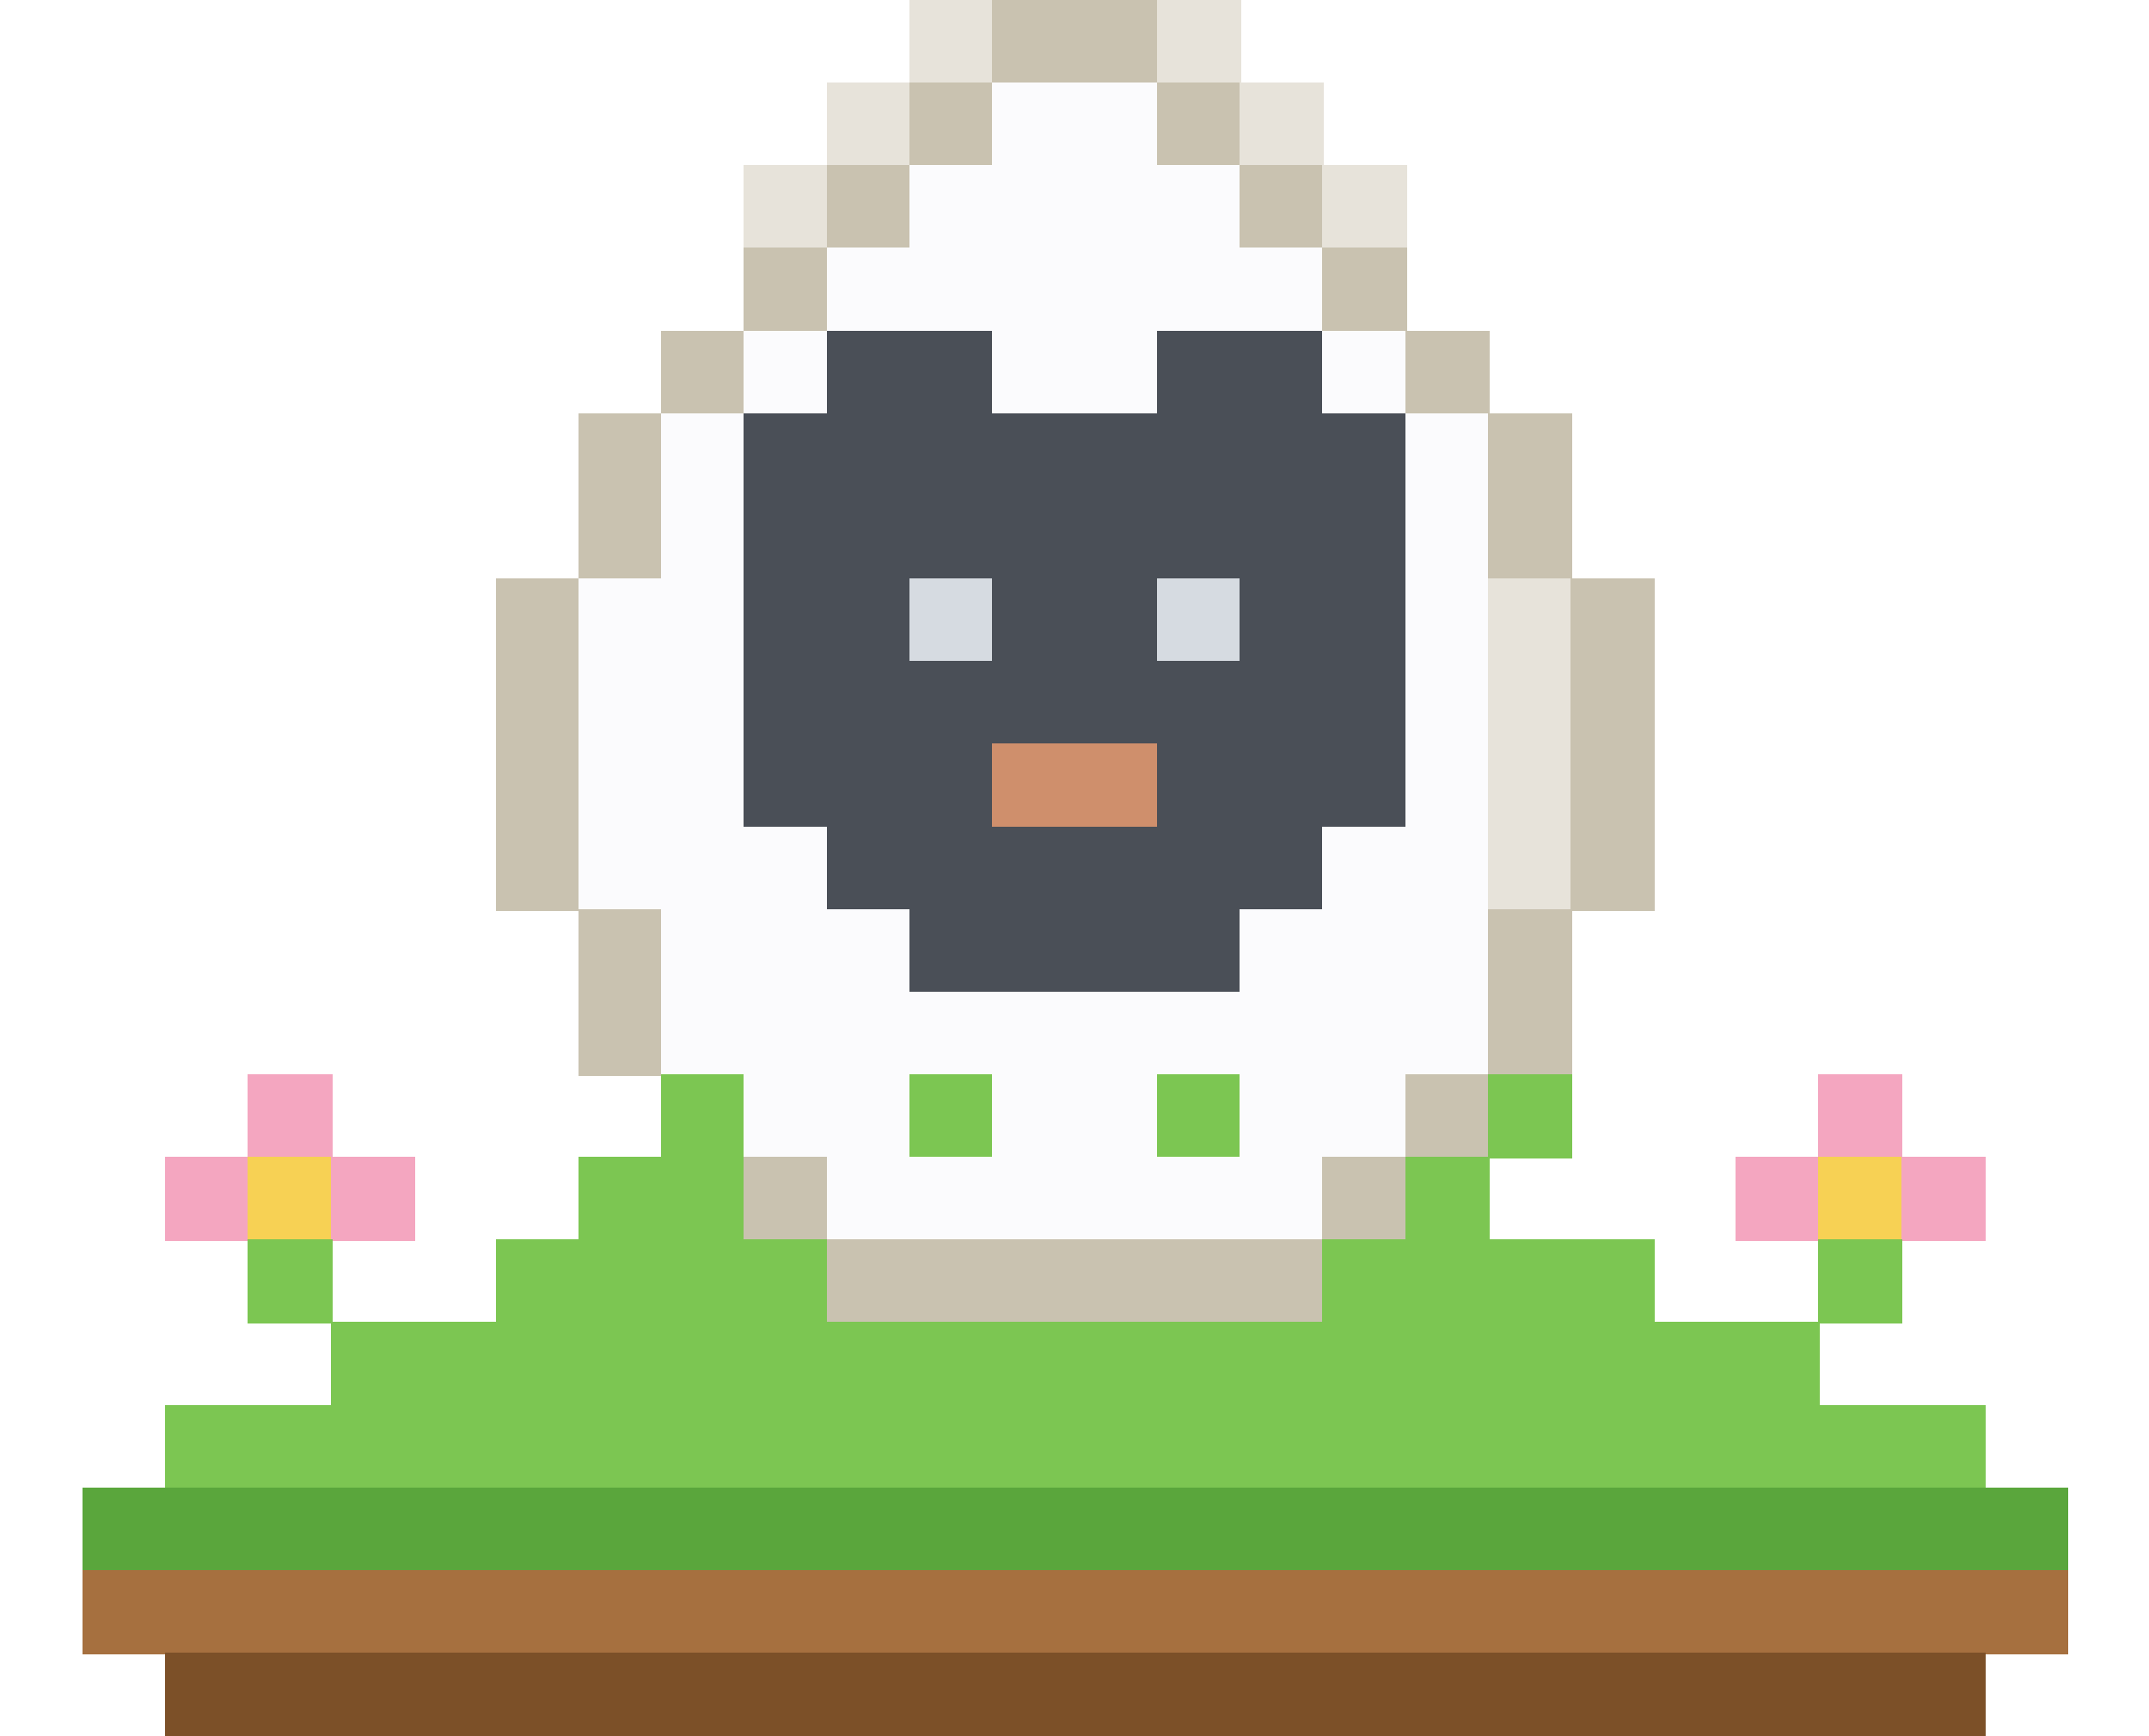
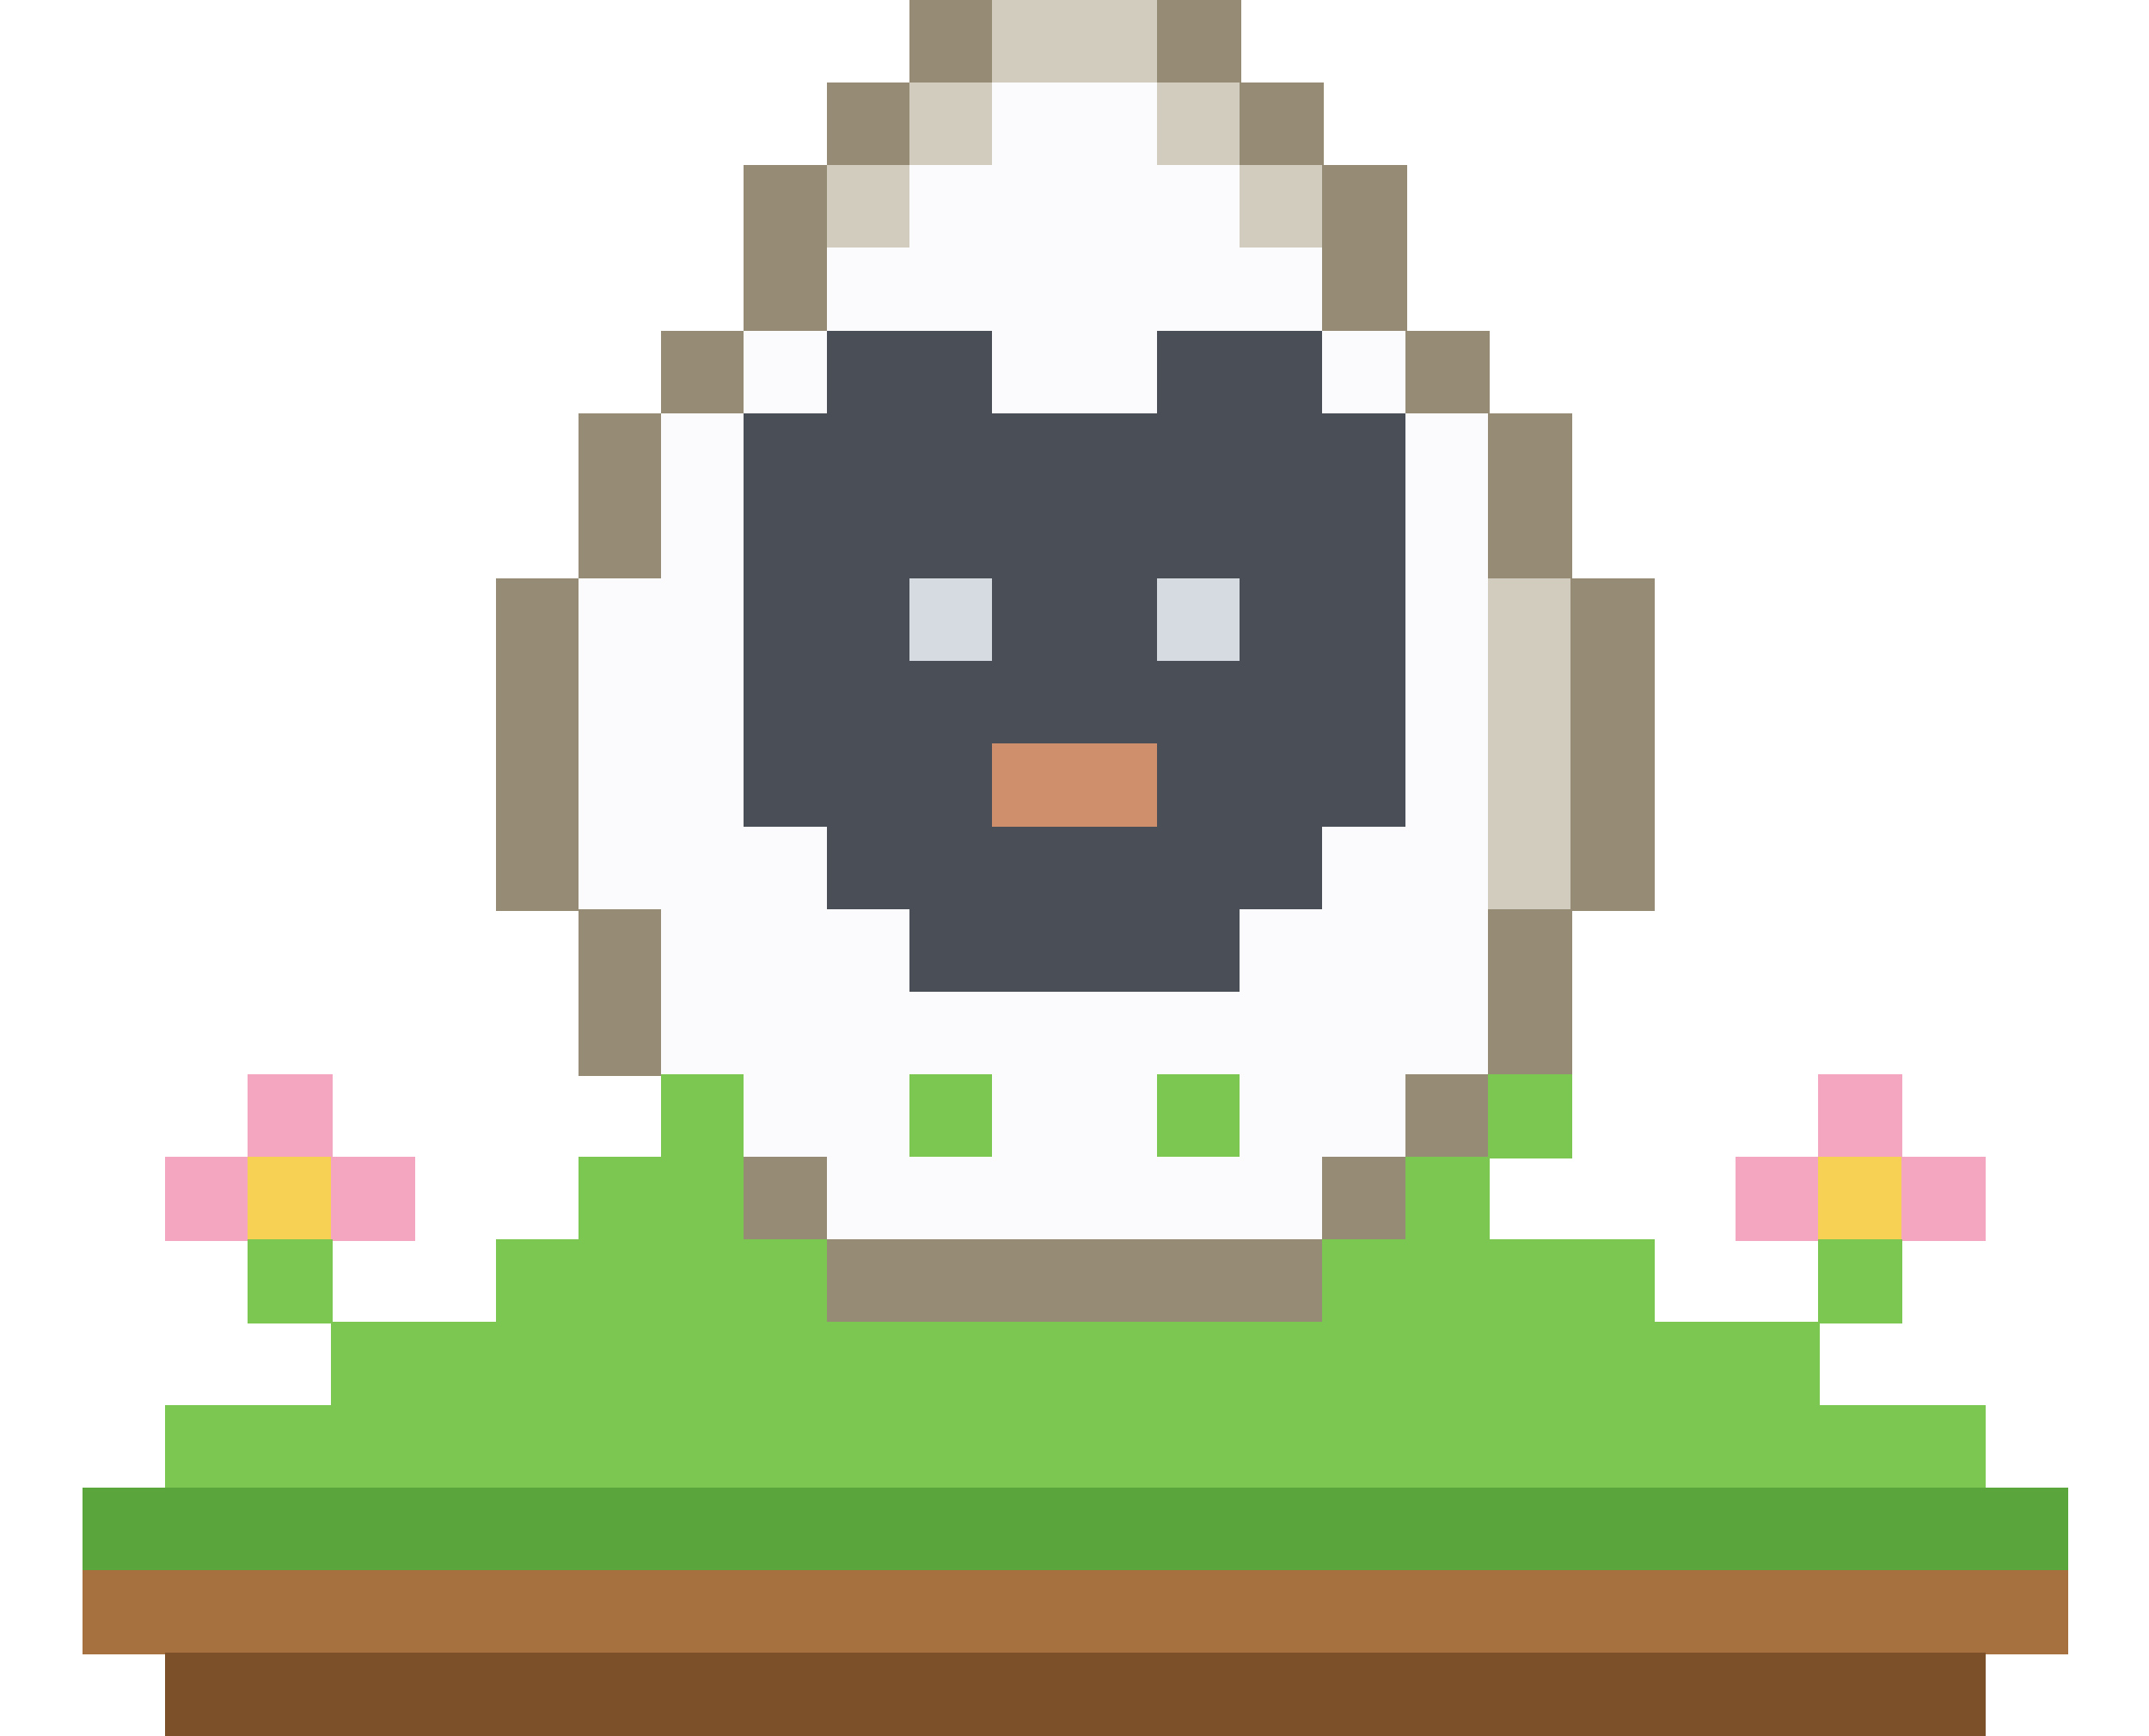
<svg xmlns="http://www.w3.org/2000/svg" viewBox="0 0 26 21" shape-rendering="crispEdges" preserveAspectRatio="xMidYMid meet">
-   <rect x="11" y="0" width="1.02" height="1.02" fill="#E7E3DA" />
-   <rect x="12" y="0" width="1.02" height="1.02" fill="#c9c2b0" />
-   <rect x="13" y="0" width="1.02" height="1.02" fill="#c9c2b0" />
-   <rect x="14" y="0" width="1.02" height="1.02" fill="#E7E3DA" />
-   <rect x="10" y="1" width="1.02" height="1.02" fill="#E7E3DA" />
-   <rect x="11" y="1" width="1.02" height="1.02" fill="#c9c2b0" />
+   <rect x="11" y="0" width="1.02" height="1.02" fill="#968c76" />
+   <rect x="12" y="0" width="1.02" height="1.02" fill="#d2ccbe" />
+   <rect x="13" y="0" width="1.02" height="1.02" fill="#d2ccbe" />
+   <rect x="14" y="0" width="1.02" height="1.02" fill="#968c76" />
+   <rect x="10" y="1" width="1.02" height="1.02" fill="#968c76" />
+   <rect x="11" y="1" width="1.02" height="1.02" fill="#d2ccbe" />
  <rect x="12" y="1" width="1.02" height="1.02" fill="#FBFBFD" />
  <rect x="13" y="1" width="1.02" height="1.02" fill="#FBFBFD" />
-   <rect x="14" y="1" width="1.02" height="1.02" fill="#c9c2b0" />
-   <rect x="15" y="1" width="1.02" height="1.02" fill="#E7E3DA" />
-   <rect x="9" y="2" width="1.02" height="1.02" fill="#E7E3DA" />
-   <rect x="10" y="2" width="1.02" height="1.02" fill="#c9c2b0" />
+   <rect x="14" y="1" width="1.02" height="1.02" fill="#d2ccbe" />
+   <rect x="15" y="1" width="1.02" height="1.02" fill="#968c76" />
+   <rect x="9" y="2" width="1.02" height="1.02" fill="#968c76" />
+   <rect x="10" y="2" width="1.02" height="1.02" fill="#d2ccbe" />
  <rect x="11" y="2" width="1.02" height="1.02" fill="#FBFBFD" />
  <rect x="12" y="2" width="1.02" height="1.02" fill="#FBFBFD" />
  <rect x="13" y="2" width="1.02" height="1.02" fill="#FBFBFD" />
  <rect x="14" y="2" width="1.02" height="1.02" fill="#FBFBFD" />
-   <rect x="15" y="2" width="1.02" height="1.02" fill="#c9c2b0" />
-   <rect x="16" y="2" width="1.02" height="1.02" fill="#E7E3DA" />
-   <rect x="9" y="3" width="1.02" height="1.02" fill="#c9c2b0" />
+   <rect x="15" y="2" width="1.02" height="1.02" fill="#d2ccbe" />
+   <rect x="16" y="2" width="1.02" height="1.02" fill="#968c76" />
+   <rect x="9" y="3" width="1.02" height="1.02" fill="#968c76" />
  <rect x="10" y="3" width="1.02" height="1.02" fill="#FBFBFD" />
  <rect x="11" y="3" width="1.02" height="1.02" fill="#FBFBFD" />
  <rect x="12" y="3" width="1.02" height="1.02" fill="#FBFBFD" />
  <rect x="13" y="3" width="1.02" height="1.02" fill="#FBFBFD" />
  <rect x="14" y="3" width="1.02" height="1.02" fill="#FBFBFD" />
  <rect x="15" y="3" width="1.02" height="1.02" fill="#FBFBFD" />
-   <rect x="16" y="3" width="1.02" height="1.02" fill="#c9c2b0" />
-   <rect x="8" y="4" width="1.02" height="1.02" fill="#c9c2b0" />
+   <rect x="16" y="3" width="1.02" height="1.02" fill="#968c76" />
+   <rect x="8" y="4" width="1.02" height="1.02" fill="#968c76" />
  <rect x="9" y="4" width="1.02" height="1.02" fill="#FBFBFD" />
  <rect x="10" y="4" width="1.02" height="1.02" fill="#4a4f57" />
  <rect x="11" y="4" width="1.02" height="1.02" fill="#4a4f57" />
  <rect x="12" y="4" width="1.02" height="1.02" fill="#FBFBFD" />
  <rect x="13" y="4" width="1.02" height="1.02" fill="#FBFBFD" />
  <rect x="14" y="4" width="1.02" height="1.02" fill="#4a4f57" />
  <rect x="15" y="4" width="1.02" height="1.02" fill="#4a4f57" />
  <rect x="16" y="4" width="1.02" height="1.02" fill="#FBFBFD" />
-   <rect x="17" y="4" width="1.02" height="1.02" fill="#c9c2b0" />
-   <rect x="7" y="5" width="1.02" height="1.02" fill="#c9c2b0" />
+   <rect x="17" y="4" width="1.02" height="1.02" fill="#968c76" />
+   <rect x="7" y="5" width="1.02" height="1.02" fill="#968c76" />
  <rect x="8" y="5" width="1.02" height="1.02" fill="#FBFBFD" />
  <rect x="9" y="5" width="1.02" height="1.02" fill="#4a4f57" />
  <rect x="10" y="5" width="1.02" height="1.02" fill="#4a4f57" />
  <rect x="11" y="5" width="1.02" height="1.02" fill="#4a4f57" />
  <rect x="12" y="5" width="1.02" height="1.02" fill="#4a4f57" />
  <rect x="13" y="5" width="1.02" height="1.02" fill="#4a4f57" />
  <rect x="14" y="5" width="1.02" height="1.02" fill="#4a4f57" />
  <rect x="15" y="5" width="1.02" height="1.02" fill="#4a4f57" />
  <rect x="16" y="5" width="1.02" height="1.02" fill="#4a4f57" />
  <rect x="17" y="5" width="1.02" height="1.02" fill="#FBFBFD" />
-   <rect x="18" y="5" width="1.02" height="1.02" fill="#c9c2b0" />
-   <rect x="7" y="6" width="1.02" height="1.02" fill="#c9c2b0" />
+   <rect x="18" y="5" width="1.02" height="1.02" fill="#968c76" />
+   <rect x="7" y="6" width="1.02" height="1.02" fill="#968c76" />
  <rect x="8" y="6" width="1.02" height="1.02" fill="#FBFBFD" />
  <rect x="9" y="6" width="1.02" height="1.02" fill="#4a4f57" />
  <rect x="10" y="6" width="1.02" height="1.02" fill="#4a4f57" />
  <rect x="11" y="6" width="1.02" height="1.02" fill="#4a4f57" />
  <rect x="12" y="6" width="1.02" height="1.02" fill="#4a4f57" />
  <rect x="13" y="6" width="1.02" height="1.02" fill="#4a4f57" />
  <rect x="14" y="6" width="1.02" height="1.02" fill="#4a4f57" />
  <rect x="15" y="6" width="1.02" height="1.02" fill="#4a4f57" />
  <rect x="16" y="6" width="1.02" height="1.02" fill="#4a4f57" />
  <rect x="17" y="6" width="1.02" height="1.02" fill="#FBFBFD" />
-   <rect x="18" y="6" width="1.02" height="1.02" fill="#c9c2b0" />
-   <rect x="6" y="7" width="1.02" height="1.02" fill="#c9c2b0" />
+   <rect x="18" y="6" width="1.02" height="1.02" fill="#968c76" />
+   <rect x="6" y="7" width="1.02" height="1.02" fill="#968c76" />
  <rect x="7" y="7" width="1.02" height="1.02" fill="#FBFBFD" />
  <rect x="8" y="7" width="1.02" height="1.02" fill="#FBFBFD" />
  <rect x="9" y="7" width="1.02" height="1.02" fill="#4a4f57" />
  <rect x="10" y="7" width="1.02" height="1.02" fill="#4a4f57" />
  <rect x="11" y="7" width="1.02" height="1.02" fill="#d6dbe1" />
  <rect x="12" y="7" width="1.02" height="1.02" fill="#4a4f57" />
  <rect x="13" y="7" width="1.02" height="1.02" fill="#4a4f57" />
  <rect x="14" y="7" width="1.02" height="1.02" fill="#d6dbe1" />
  <rect x="15" y="7" width="1.02" height="1.02" fill="#4a4f57" />
  <rect x="16" y="7" width="1.02" height="1.02" fill="#4a4f57" />
  <rect x="17" y="7" width="1.02" height="1.02" fill="#FBFBFD" />
-   <rect x="18" y="7" width="1.02" height="1.02" fill="#E7E3DA" />
-   <rect x="19" y="7" width="1.02" height="1.02" fill="#c9c2b0" />
-   <rect x="6" y="8" width="1.02" height="1.02" fill="#c9c2b0" />
+   <rect x="18" y="7" width="1.02" height="1.02" fill="#d2ccbe" />
+   <rect x="19" y="7" width="1.02" height="1.02" fill="#968c76" />
+   <rect x="6" y="8" width="1.02" height="1.02" fill="#968c76" />
  <rect x="7" y="8" width="1.02" height="1.02" fill="#FBFBFD" />
  <rect x="8" y="8" width="1.02" height="1.02" fill="#FBFBFD" />
  <rect x="9" y="8" width="1.02" height="1.02" fill="#4a4f57" />
  <rect x="10" y="8" width="1.02" height="1.02" fill="#4a4f57" />
  <rect x="11" y="8" width="1.02" height="1.02" fill="#4a4f57" />
  <rect x="12" y="8" width="1.02" height="1.02" fill="#4a4f57" />
  <rect x="13" y="8" width="1.02" height="1.02" fill="#4a4f57" />
  <rect x="14" y="8" width="1.02" height="1.02" fill="#4a4f57" />
  <rect x="15" y="8" width="1.02" height="1.02" fill="#4a4f57" />
  <rect x="16" y="8" width="1.02" height="1.02" fill="#4a4f57" />
  <rect x="17" y="8" width="1.02" height="1.02" fill="#FBFBFD" />
-   <rect x="18" y="8" width="1.02" height="1.02" fill="#E7E3DA" />
-   <rect x="19" y="8" width="1.02" height="1.02" fill="#c9c2b0" />
-   <rect x="6" y="9" width="1.02" height="1.02" fill="#c9c2b0" />
+   <rect x="18" y="8" width="1.02" height="1.02" fill="#d2ccbe" />
+   <rect x="19" y="8" width="1.02" height="1.02" fill="#968c76" />
+   <rect x="6" y="9" width="1.02" height="1.02" fill="#968c76" />
  <rect x="7" y="9" width="1.02" height="1.02" fill="#FBFBFD" />
  <rect x="8" y="9" width="1.02" height="1.02" fill="#FBFBFD" />
  <rect x="9" y="9" width="1.02" height="1.02" fill="#4a4f57" />
  <rect x="10" y="9" width="1.02" height="1.02" fill="#4a4f57" />
  <rect x="11" y="9" width="1.02" height="1.02" fill="#4a4f57" />
  <rect x="12" y="9" width="1.02" height="1.02" fill="#cf8f6c" />
  <rect x="13" y="9" width="1.02" height="1.02" fill="#cf8f6c" />
  <rect x="14" y="9" width="1.02" height="1.02" fill="#4a4f57" />
  <rect x="15" y="9" width="1.02" height="1.02" fill="#4a4f57" />
  <rect x="16" y="9" width="1.02" height="1.02" fill="#4a4f57" />
  <rect x="17" y="9" width="1.02" height="1.02" fill="#FBFBFD" />
-   <rect x="18" y="9" width="1.02" height="1.02" fill="#E7E3DA" />
-   <rect x="19" y="9" width="1.02" height="1.02" fill="#c9c2b0" />
-   <rect x="6" y="10" width="1.02" height="1.02" fill="#c9c2b0" />
+   <rect x="18" y="9" width="1.02" height="1.02" fill="#d2ccbe" />
+   <rect x="19" y="9" width="1.02" height="1.02" fill="#968c76" />
+   <rect x="6" y="10" width="1.02" height="1.02" fill="#968c76" />
  <rect x="7" y="10" width="1.02" height="1.02" fill="#FBFBFD" />
  <rect x="8" y="10" width="1.02" height="1.02" fill="#FBFBFD" />
  <rect x="9" y="10" width="1.02" height="1.02" fill="#FBFBFD" />
  <rect x="10" y="10" width="1.02" height="1.02" fill="#4a4f57" />
  <rect x="11" y="10" width="1.02" height="1.02" fill="#4a4f57" />
  <rect x="12" y="10" width="1.02" height="1.02" fill="#4a4f57" />
  <rect x="13" y="10" width="1.02" height="1.02" fill="#4a4f57" />
  <rect x="14" y="10" width="1.02" height="1.02" fill="#4a4f57" />
  <rect x="15" y="10" width="1.02" height="1.02" fill="#4a4f57" />
  <rect x="16" y="10" width="1.02" height="1.02" fill="#FBFBFD" />
  <rect x="17" y="10" width="1.02" height="1.02" fill="#FBFBFD" />
-   <rect x="18" y="10" width="1.02" height="1.02" fill="#E7E3DA" />
-   <rect x="19" y="10" width="1.02" height="1.02" fill="#c9c2b0" />
-   <rect x="7" y="11" width="1.02" height="1.02" fill="#c9c2b0" />
+   <rect x="18" y="10" width="1.02" height="1.02" fill="#d2ccbe" />
+   <rect x="19" y="10" width="1.02" height="1.02" fill="#968c76" />
+   <rect x="7" y="11" width="1.02" height="1.02" fill="#968c76" />
  <rect x="8" y="11" width="1.02" height="1.02" fill="#FBFBFD" />
  <rect x="9" y="11" width="1.02" height="1.02" fill="#FBFBFD" />
  <rect x="10" y="11" width="1.02" height="1.02" fill="#FBFBFD" />
  <rect x="11" y="11" width="1.02" height="1.02" fill="#4a4f57" />
  <rect x="12" y="11" width="1.02" height="1.02" fill="#4a4f57" />
  <rect x="13" y="11" width="1.02" height="1.02" fill="#4a4f57" />
  <rect x="14" y="11" width="1.02" height="1.02" fill="#4a4f57" />
  <rect x="15" y="11" width="1.02" height="1.02" fill="#FBFBFD" />
  <rect x="16" y="11" width="1.02" height="1.02" fill="#FBFBFD" />
  <rect x="17" y="11" width="1.02" height="1.02" fill="#FBFBFD" />
-   <rect x="18" y="11" width="1.02" height="1.02" fill="#c9c2b0" />
-   <rect x="7" y="12" width="1.02" height="1.02" fill="#c9c2b0" />
+   <rect x="18" y="11" width="1.02" height="1.02" fill="#968c76" />
+   <rect x="7" y="12" width="1.02" height="1.02" fill="#968c76" />
  <rect x="8" y="12" width="1.02" height="1.02" fill="#FBFBFD" />
  <rect x="9" y="12" width="1.02" height="1.02" fill="#FBFBFD" />
  <rect x="10" y="12" width="1.02" height="1.02" fill="#FBFBFD" />
  <rect x="11" y="12" width="1.02" height="1.02" fill="#FBFBFD" />
  <rect x="12" y="12" width="1.02" height="1.02" fill="#FBFBFD" />
  <rect x="13" y="12" width="1.02" height="1.02" fill="#FBFBFD" />
  <rect x="14" y="12" width="1.02" height="1.02" fill="#FBFBFD" />
  <rect x="15" y="12" width="1.02" height="1.02" fill="#FBFBFD" />
  <rect x="16" y="12" width="1.02" height="1.02" fill="#FBFBFD" />
  <rect x="17" y="12" width="1.02" height="1.02" fill="#FBFBFD" />
-   <rect x="18" y="12" width="1.02" height="1.02" fill="#c9c2b0" />
+   <rect x="18" y="12" width="1.02" height="1.02" fill="#968c76" />
  <rect x="3" y="13" width="1.02" height="1.02" fill="#f4a6c0" />
  <rect x="8" y="13" width="1.02" height="1.02" fill="#7cc652" />
  <rect x="9" y="13" width="1.02" height="1.02" fill="#FBFBFD" />
  <rect x="10" y="13" width="1.02" height="1.02" fill="#FBFBFD" />
  <rect x="11" y="13" width="1.02" height="1.02" fill="#7cc652" />
  <rect x="12" y="13" width="1.02" height="1.02" fill="#FBFBFD" />
  <rect x="13" y="13" width="1.02" height="1.02" fill="#FBFBFD" />
  <rect x="14" y="13" width="1.02" height="1.02" fill="#7cc652" />
  <rect x="15" y="13" width="1.02" height="1.02" fill="#FBFBFD" />
  <rect x="16" y="13" width="1.02" height="1.02" fill="#FBFBFD" />
-   <rect x="17" y="13" width="1.02" height="1.02" fill="#c9c2b0" />
+   <rect x="17" y="13" width="1.02" height="1.02" fill="#968c76" />
  <rect x="18" y="13" width="1.02" height="1.02" fill="#7cc652" />
  <rect x="22" y="13" width="1.02" height="1.02" fill="#f4a6c0" />
  <rect x="2" y="14" width="1.02" height="1.02" fill="#f4a6c0" />
  <rect x="3" y="14" width="1.02" height="1.02" fill="#f7d154" />
  <rect x="4" y="14" width="1.02" height="1.02" fill="#f4a6c0" />
  <rect x="7" y="14" width="1.02" height="1.02" fill="#7cc652" />
  <rect x="8" y="14" width="1.02" height="1.02" fill="#7cc652" />
-   <rect x="9" y="14" width="1.02" height="1.02" fill="#c9c2b0" />
+   <rect x="9" y="14" width="1.02" height="1.02" fill="#968c76" />
  <rect x="10" y="14" width="1.02" height="1.02" fill="#FBFBFD" />
  <rect x="11" y="14" width="1.02" height="1.02" fill="#FBFBFD" />
  <rect x="12" y="14" width="1.02" height="1.02" fill="#FBFBFD" />
  <rect x="13" y="14" width="1.02" height="1.02" fill="#FBFBFD" />
  <rect x="14" y="14" width="1.02" height="1.02" fill="#FBFBFD" />
  <rect x="15" y="14" width="1.02" height="1.02" fill="#FBFBFD" />
-   <rect x="16" y="14" width="1.02" height="1.02" fill="#c9c2b0" />
+   <rect x="16" y="14" width="1.02" height="1.02" fill="#968c76" />
  <rect x="17" y="14" width="1.02" height="1.02" fill="#7cc652" />
  <rect x="21" y="14" width="1.02" height="1.02" fill="#f4a6c0" />
  <rect x="22" y="14" width="1.02" height="1.02" fill="#f7d154" />
  <rect x="23" y="14" width="1.02" height="1.02" fill="#f4a6c0" />
  <rect x="3" y="15" width="1.02" height="1.02" fill="#7cc652" />
  <rect x="6" y="15" width="1.02" height="1.02" fill="#7cc652" />
  <rect x="7" y="15" width="1.02" height="1.02" fill="#7cc652" />
  <rect x="8" y="15" width="1.02" height="1.02" fill="#7cc652" />
  <rect x="9" y="15" width="1.02" height="1.02" fill="#7cc652" />
-   <rect x="10" y="15" width="1.02" height="1.02" fill="#c9c2b0" />
-   <rect x="11" y="15" width="1.02" height="1.02" fill="#c9c2b0" />
-   <rect x="12" y="15" width="1.02" height="1.02" fill="#c9c2b0" />
-   <rect x="13" y="15" width="1.02" height="1.02" fill="#c9c2b0" />
-   <rect x="14" y="15" width="1.02" height="1.02" fill="#c9c2b0" />
-   <rect x="15" y="15" width="1.02" height="1.02" fill="#c9c2b0" />
+   <rect x="10" y="15" width="1.02" height="1.02" fill="#968c76" />
+   <rect x="11" y="15" width="1.02" height="1.02" fill="#968c76" />
+   <rect x="12" y="15" width="1.02" height="1.02" fill="#968c76" />
+   <rect x="13" y="15" width="1.02" height="1.02" fill="#968c76" />
+   <rect x="14" y="15" width="1.02" height="1.02" fill="#968c76" />
+   <rect x="15" y="15" width="1.02" height="1.02" fill="#968c76" />
  <rect x="16" y="15" width="1.02" height="1.02" fill="#7cc652" />
  <rect x="17" y="15" width="1.02" height="1.02" fill="#7cc652" />
  <rect x="18" y="15" width="1.02" height="1.02" fill="#7cc652" />
  <rect x="19" y="15" width="1.02" height="1.02" fill="#7cc652" />
  <rect x="22" y="15" width="1.02" height="1.02" fill="#7cc652" />
  <rect x="4" y="16" width="1.02" height="1.02" fill="#7cc652" />
  <rect x="5" y="16" width="1.02" height="1.02" fill="#7cc652" />
  <rect x="6" y="16" width="1.02" height="1.02" fill="#7cc652" />
  <rect x="7" y="16" width="1.02" height="1.02" fill="#7cc652" />
  <rect x="8" y="16" width="1.02" height="1.02" fill="#7cc652" />
  <rect x="9" y="16" width="1.02" height="1.02" fill="#7cc652" />
  <rect x="10" y="16" width="1.02" height="1.02" fill="#7cc652" />
  <rect x="11" y="16" width="1.02" height="1.02" fill="#7cc652" />
  <rect x="12" y="16" width="1.02" height="1.02" fill="#7cc652" />
  <rect x="13" y="16" width="1.02" height="1.02" fill="#7cc652" />
  <rect x="14" y="16" width="1.02" height="1.02" fill="#7cc652" />
  <rect x="15" y="16" width="1.02" height="1.02" fill="#7cc652" />
  <rect x="16" y="16" width="1.02" height="1.02" fill="#7cc652" />
  <rect x="17" y="16" width="1.02" height="1.02" fill="#7cc652" />
  <rect x="18" y="16" width="1.02" height="1.02" fill="#7cc652" />
  <rect x="19" y="16" width="1.02" height="1.02" fill="#7cc652" />
  <rect x="20" y="16" width="1.02" height="1.02" fill="#7cc652" />
  <rect x="21" y="16" width="1.02" height="1.02" fill="#7cc652" />
  <rect x="2" y="17" width="1.02" height="1.02" fill="#7cc652" />
  <rect x="3" y="17" width="1.02" height="1.02" fill="#7cc652" />
  <rect x="4" y="17" width="1.02" height="1.02" fill="#7cc652" />
  <rect x="5" y="17" width="1.02" height="1.02" fill="#7cc652" />
  <rect x="6" y="17" width="1.02" height="1.02" fill="#7cc652" />
  <rect x="7" y="17" width="1.02" height="1.02" fill="#7cc652" />
  <rect x="8" y="17" width="1.02" height="1.02" fill="#7cc652" />
  <rect x="9" y="17" width="1.02" height="1.02" fill="#7cc652" />
  <rect x="10" y="17" width="1.02" height="1.02" fill="#7cc652" />
  <rect x="11" y="17" width="1.02" height="1.02" fill="#7cc652" />
  <rect x="12" y="17" width="1.02" height="1.02" fill="#7cc652" />
  <rect x="13" y="17" width="1.02" height="1.02" fill="#7cc652" />
  <rect x="14" y="17" width="1.02" height="1.02" fill="#7cc652" />
  <rect x="15" y="17" width="1.02" height="1.02" fill="#7cc652" />
  <rect x="16" y="17" width="1.02" height="1.02" fill="#7cc652" />
  <rect x="17" y="17" width="1.02" height="1.02" fill="#7cc652" />
  <rect x="18" y="17" width="1.02" height="1.02" fill="#7cc652" />
  <rect x="19" y="17" width="1.02" height="1.02" fill="#7cc652" />
  <rect x="20" y="17" width="1.02" height="1.02" fill="#7cc652" />
  <rect x="21" y="17" width="1.02" height="1.02" fill="#7cc652" />
  <rect x="22" y="17" width="1.02" height="1.02" fill="#7cc652" />
  <rect x="23" y="17" width="1.02" height="1.02" fill="#7cc652" />
  <rect x="1" y="18" width="1.02" height="1.02" fill="#5aa63c" />
  <rect x="2" y="18" width="1.02" height="1.02" fill="#5aa63c" />
  <rect x="3" y="18" width="1.02" height="1.02" fill="#5aa63c" />
  <rect x="4" y="18" width="1.02" height="1.02" fill="#5aa63c" />
  <rect x="5" y="18" width="1.02" height="1.02" fill="#5aa63c" />
  <rect x="6" y="18" width="1.02" height="1.02" fill="#5aa63c" />
  <rect x="7" y="18" width="1.02" height="1.02" fill="#5aa63c" />
  <rect x="8" y="18" width="1.02" height="1.02" fill="#5aa63c" />
  <rect x="9" y="18" width="1.02" height="1.02" fill="#5aa63c" />
  <rect x="10" y="18" width="1.02" height="1.02" fill="#5aa63c" />
  <rect x="11" y="18" width="1.02" height="1.02" fill="#5aa63c" />
  <rect x="12" y="18" width="1.02" height="1.02" fill="#5aa63c" />
  <rect x="13" y="18" width="1.02" height="1.02" fill="#5aa63c" />
  <rect x="14" y="18" width="1.02" height="1.02" fill="#5aa63c" />
  <rect x="15" y="18" width="1.02" height="1.02" fill="#5aa63c" />
  <rect x="16" y="18" width="1.02" height="1.02" fill="#5aa63c" />
  <rect x="17" y="18" width="1.02" height="1.02" fill="#5aa63c" />
  <rect x="18" y="18" width="1.02" height="1.02" fill="#5aa63c" />
  <rect x="19" y="18" width="1.02" height="1.02" fill="#5aa63c" />
  <rect x="20" y="18" width="1.02" height="1.02" fill="#5aa63c" />
  <rect x="21" y="18" width="1.02" height="1.02" fill="#5aa63c" />
  <rect x="22" y="18" width="1.02" height="1.02" fill="#5aa63c" />
  <rect x="23" y="18" width="1.02" height="1.02" fill="#5aa63c" />
  <rect x="24" y="18" width="1.02" height="1.02" fill="#5aa63c" />
  <rect x="1" y="19" width="1.02" height="1.02" fill="#a6703f" />
  <rect x="2" y="19" width="1.02" height="1.02" fill="#a6703f" />
  <rect x="3" y="19" width="1.02" height="1.02" fill="#a6703f" />
  <rect x="4" y="19" width="1.02" height="1.02" fill="#a6703f" />
  <rect x="5" y="19" width="1.02" height="1.02" fill="#a6703f" />
  <rect x="6" y="19" width="1.02" height="1.02" fill="#a6703f" />
  <rect x="7" y="19" width="1.02" height="1.02" fill="#a6703f" />
  <rect x="8" y="19" width="1.02" height="1.02" fill="#a6703f" />
  <rect x="9" y="19" width="1.02" height="1.02" fill="#a6703f" />
  <rect x="10" y="19" width="1.02" height="1.02" fill="#a6703f" />
  <rect x="11" y="19" width="1.02" height="1.02" fill="#a6703f" />
  <rect x="12" y="19" width="1.02" height="1.02" fill="#a6703f" />
  <rect x="13" y="19" width="1.02" height="1.02" fill="#a6703f" />
  <rect x="14" y="19" width="1.02" height="1.02" fill="#a6703f" />
  <rect x="15" y="19" width="1.02" height="1.02" fill="#a6703f" />
  <rect x="16" y="19" width="1.02" height="1.02" fill="#a6703f" />
  <rect x="17" y="19" width="1.02" height="1.02" fill="#a6703f" />
  <rect x="18" y="19" width="1.02" height="1.02" fill="#a6703f" />
  <rect x="19" y="19" width="1.02" height="1.02" fill="#a6703f" />
  <rect x="20" y="19" width="1.02" height="1.02" fill="#a6703f" />
  <rect x="21" y="19" width="1.02" height="1.02" fill="#a6703f" />
  <rect x="22" y="19" width="1.02" height="1.02" fill="#a6703f" />
  <rect x="23" y="19" width="1.02" height="1.02" fill="#a6703f" />
  <rect x="24" y="19" width="1.02" height="1.02" fill="#a6703f" />
  <rect x="2" y="20" width="1.02" height="1.02" fill="#7c5028" />
  <rect x="3" y="20" width="1.02" height="1.02" fill="#7c5028" />
  <rect x="4" y="20" width="1.02" height="1.02" fill="#7c5028" />
  <rect x="5" y="20" width="1.02" height="1.02" fill="#7c5028" />
  <rect x="6" y="20" width="1.02" height="1.02" fill="#7c5028" />
  <rect x="7" y="20" width="1.02" height="1.02" fill="#7c5028" />
  <rect x="8" y="20" width="1.02" height="1.02" fill="#7c5028" />
  <rect x="9" y="20" width="1.02" height="1.02" fill="#7c5028" />
  <rect x="10" y="20" width="1.02" height="1.02" fill="#7c5028" />
  <rect x="11" y="20" width="1.02" height="1.02" fill="#7c5028" />
  <rect x="12" y="20" width="1.02" height="1.02" fill="#7c5028" />
  <rect x="13" y="20" width="1.02" height="1.02" fill="#7c5028" />
  <rect x="14" y="20" width="1.02" height="1.02" fill="#7c5028" />
  <rect x="15" y="20" width="1.02" height="1.02" fill="#7c5028" />
  <rect x="16" y="20" width="1.02" height="1.02" fill="#7c5028" />
  <rect x="17" y="20" width="1.02" height="1.02" fill="#7c5028" />
  <rect x="18" y="20" width="1.02" height="1.02" fill="#7c5028" />
  <rect x="19" y="20" width="1.02" height="1.02" fill="#7c5028" />
  <rect x="20" y="20" width="1.02" height="1.02" fill="#7c5028" />
  <rect x="21" y="20" width="1.02" height="1.02" fill="#7c5028" />
  <rect x="22" y="20" width="1.02" height="1.02" fill="#7c5028" />
  <rect x="23" y="20" width="1.02" height="1.02" fill="#7c5028" />
</svg>
